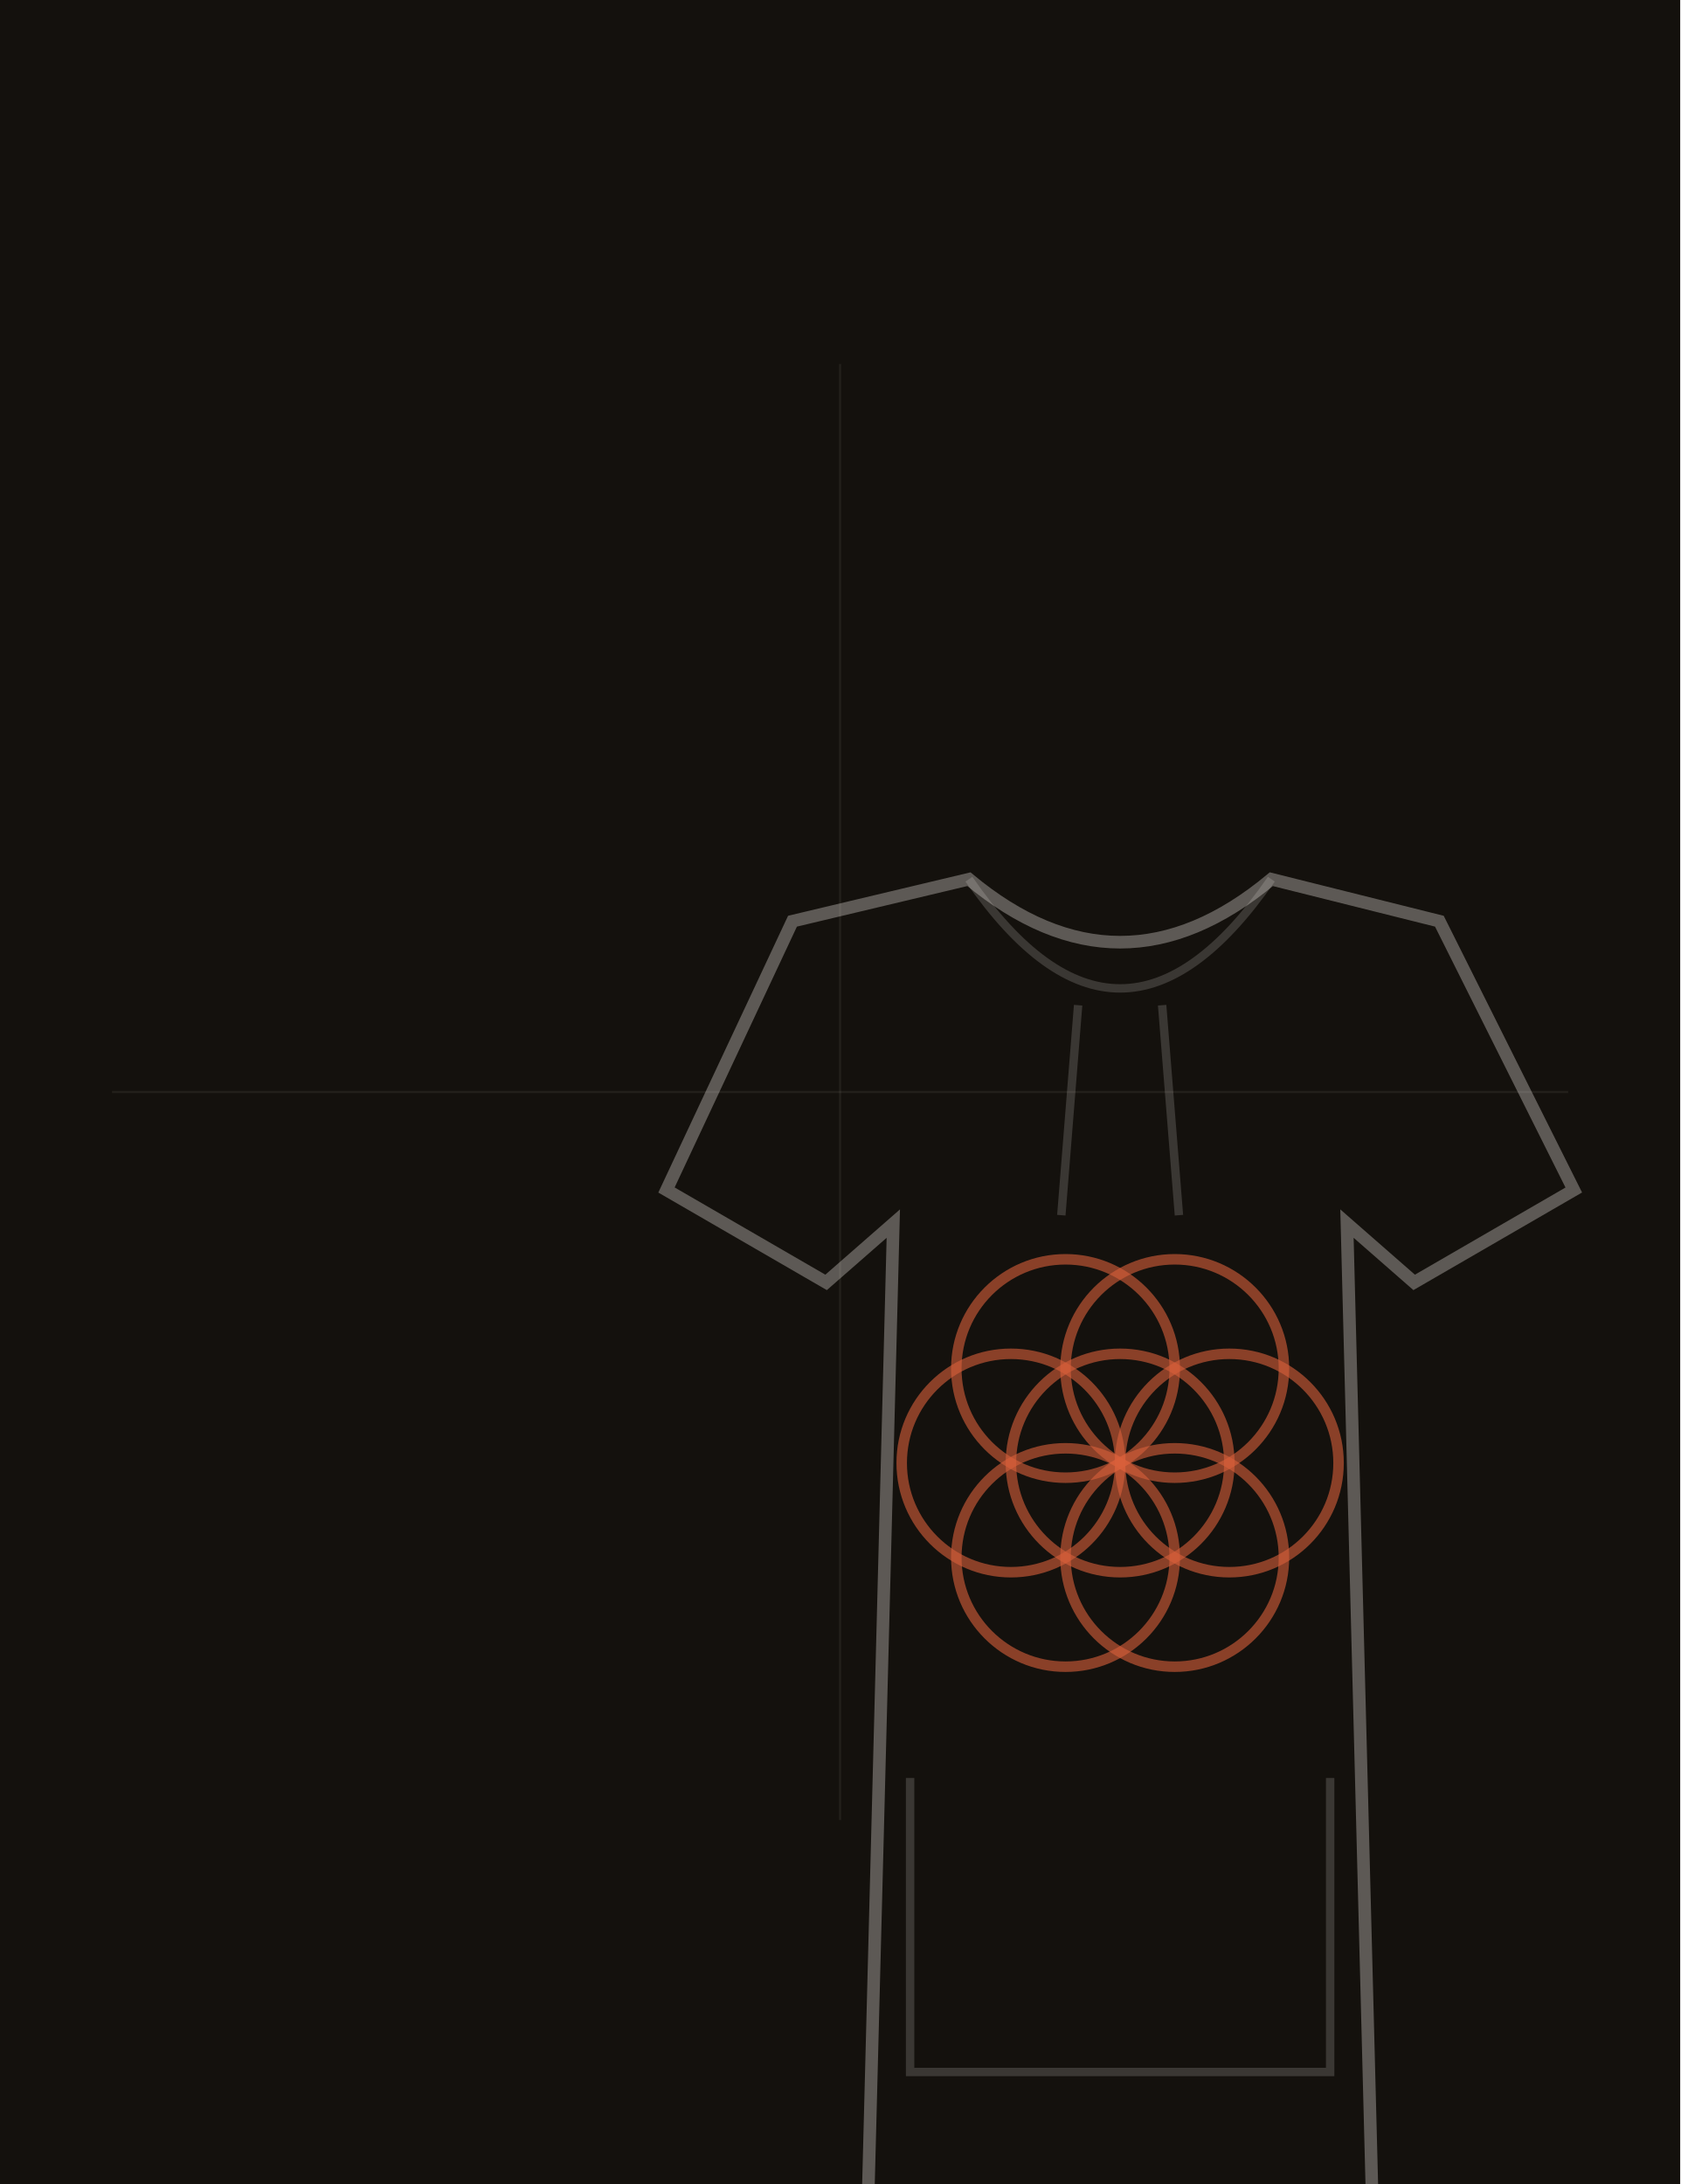
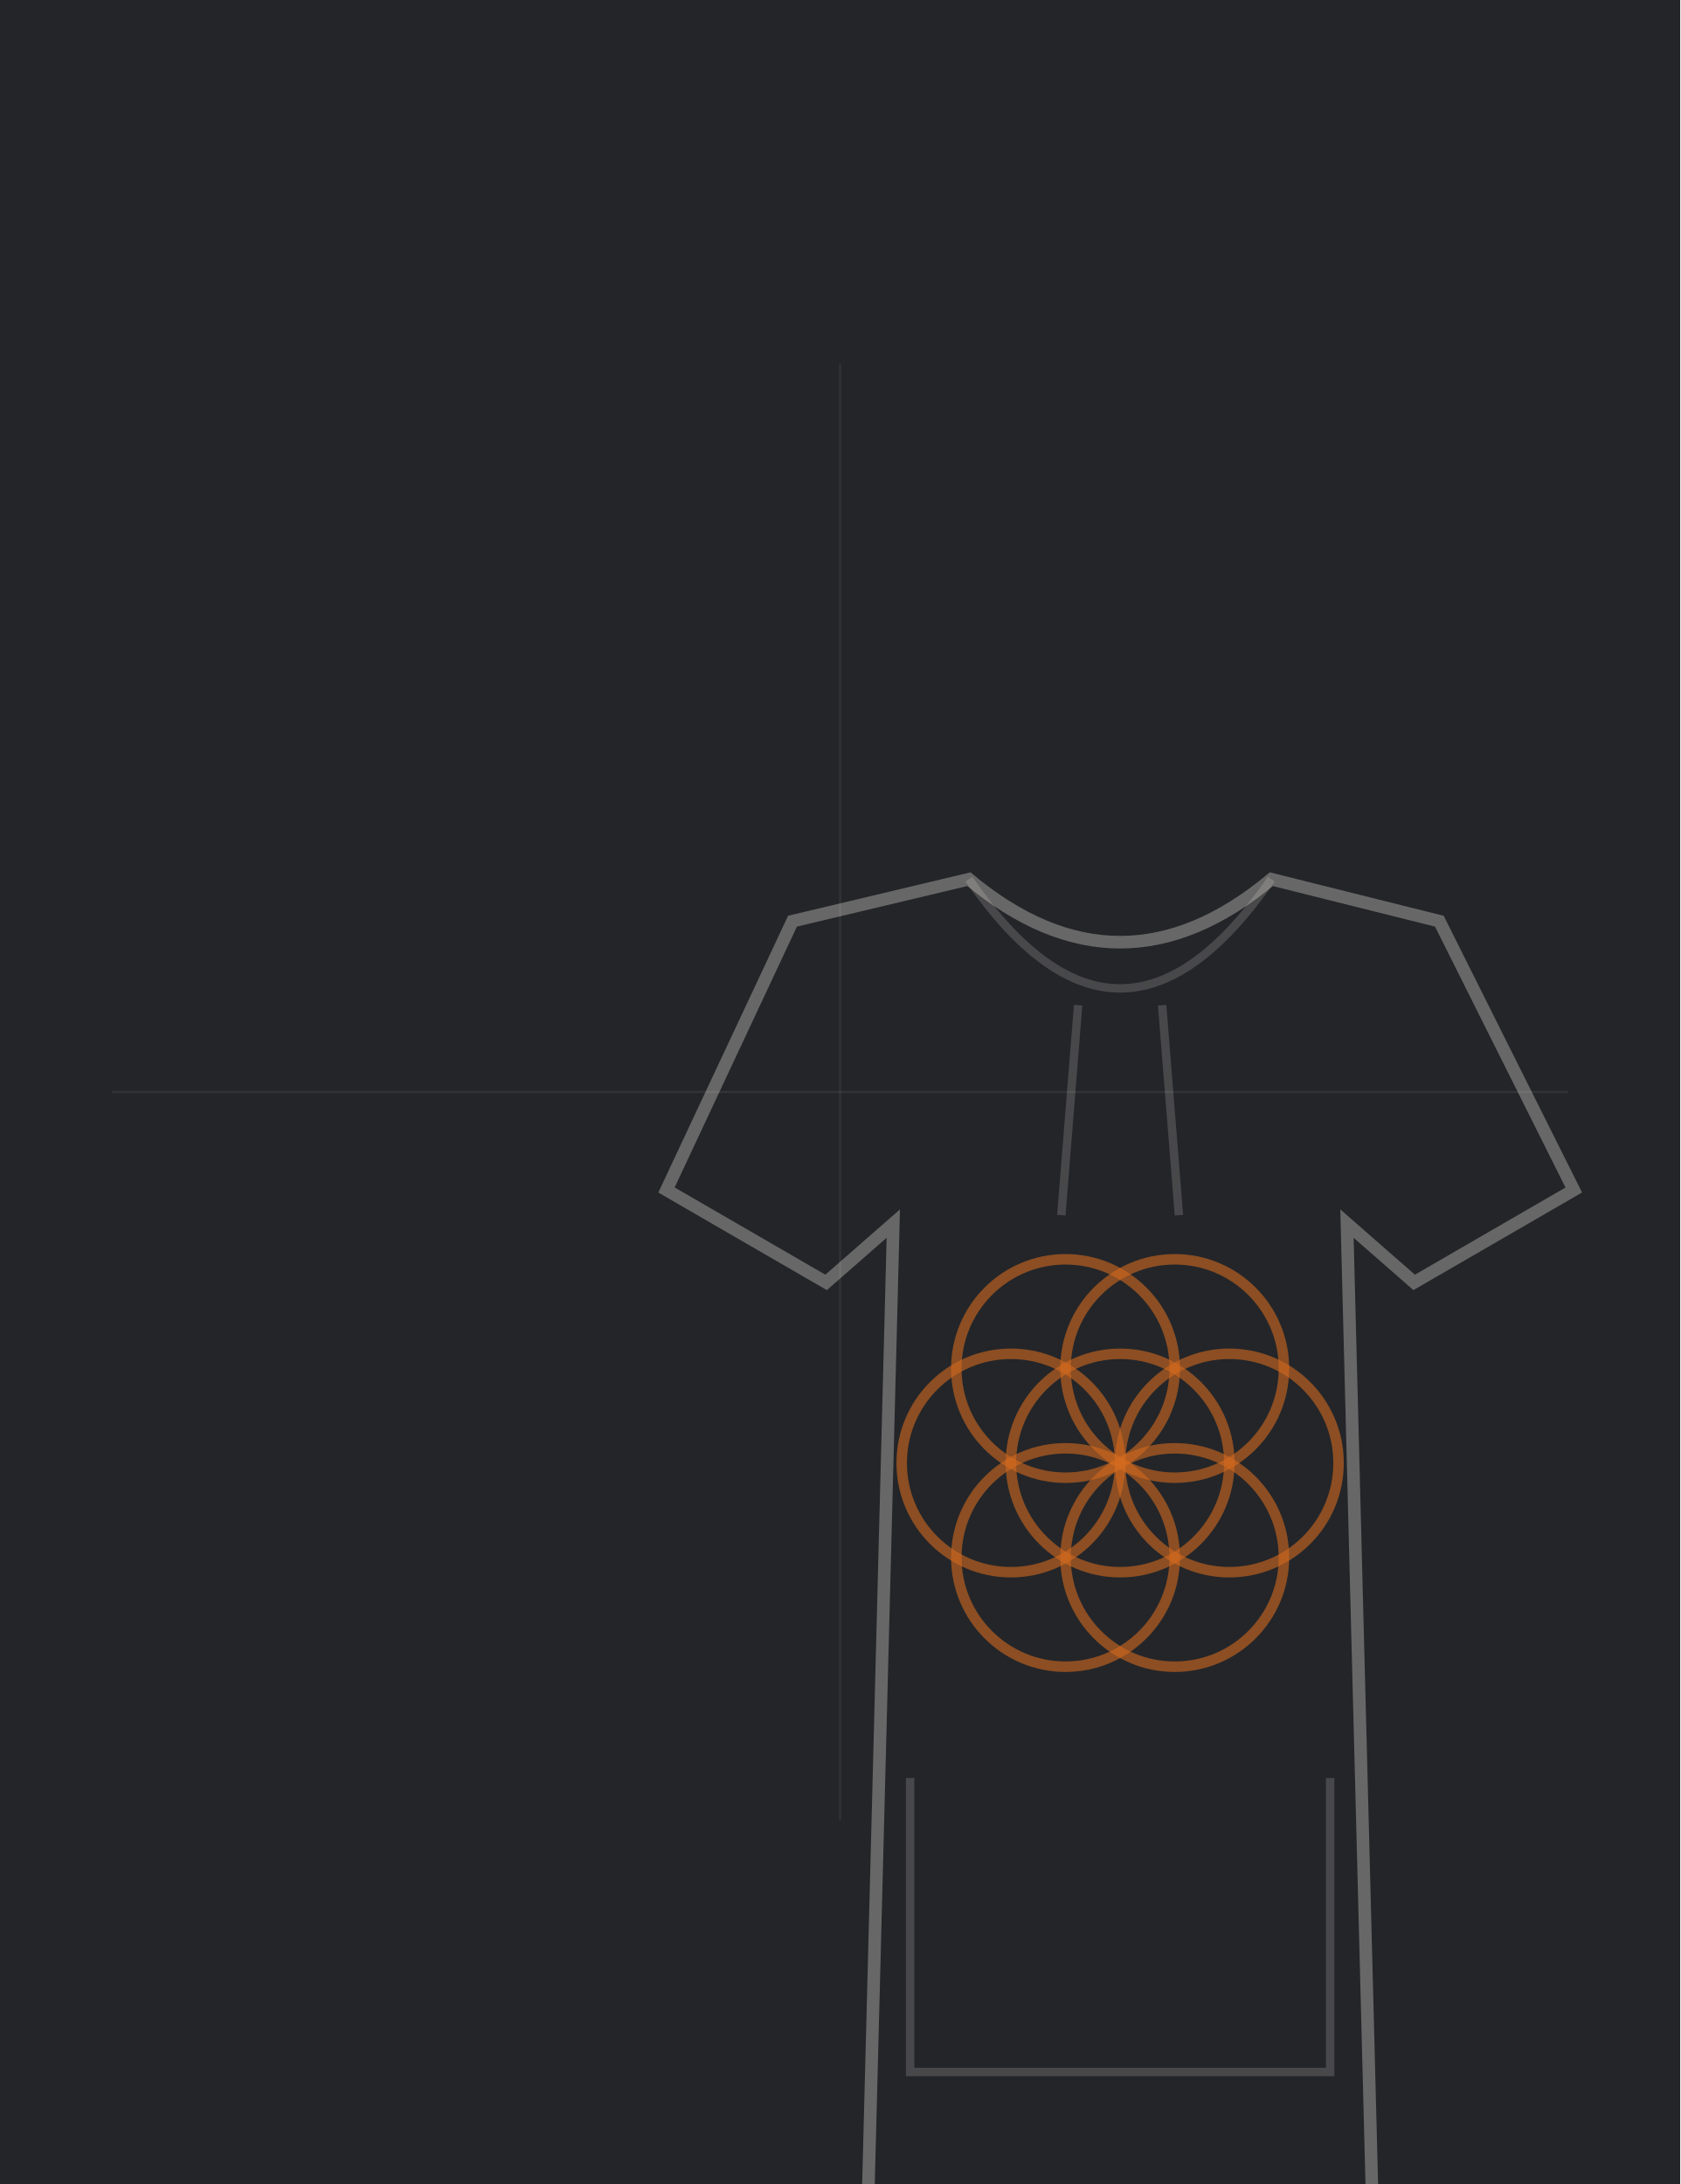
<svg xmlns="http://www.w3.org/2000/svg" viewBox="0 0 1200 1560" preserveAspectRatio="xMidYMid slice">
-   <rect width="1200" height="1560" fill="#14110D" />
-   <g stroke="rgba(236,231,223,0.07)" stroke-width="1.5">
+   <rect width="1200" height="1560" fill="#232529" />
+   <g stroke="rgba(239,233,225,0.07)" stroke-width="1.5">
    <line x1="80" y1="780" x2="1120" y2="780" />
    <line x1="600" y1="260" x2="600" y2="1300" />
  </g>
  <g transform="translate(200,280) scale(3)" fill="none" stroke-width="3">
-     <g stroke="rgba(236,231,223,0.34)">
+     <g stroke="rgba(239,233,225,0.34)">
      <path d="M164,116 L122,126 L92,190 L130,212 L146,198 L140,430 Q200,444 260,430 L254,198 L270,212 L308,190 L276,126 L236,116 Q200,146 164,116 Z" />
    </g>
-     <g stroke="rgba(236,231,223,0.18)" stroke-width="2">
+     <g stroke="rgba(239,233,225,0.18)" stroke-width="2">
      <path d="M164,116 Q200,168 236,116" />
      <path d="M150,330 L150,400 L250,400 L250,330" />
      <path d="M190,146 L186,196" />
      <path d="M210,146 L214,196" />
    </g>
-     <g stroke="rgba(217,96,59,0.6)" stroke-width="2.5">
+     <g stroke="rgba(210,105,30,0.6)" stroke-width="2.5">
      <circle cx="200" cy="255" r="26" />
      <circle cx="226.0" cy="255.0" r="26" />
      <circle cx="213.0" cy="277.5" r="26" />
      <circle cx="187.0" cy="277.5" r="26" />
      <circle cx="174.0" cy="255.0" r="26" />
      <circle cx="187.0" cy="232.5" r="26" />
      <circle cx="213.0" cy="232.5" r="26" />
    </g>
  </g>
</svg>
